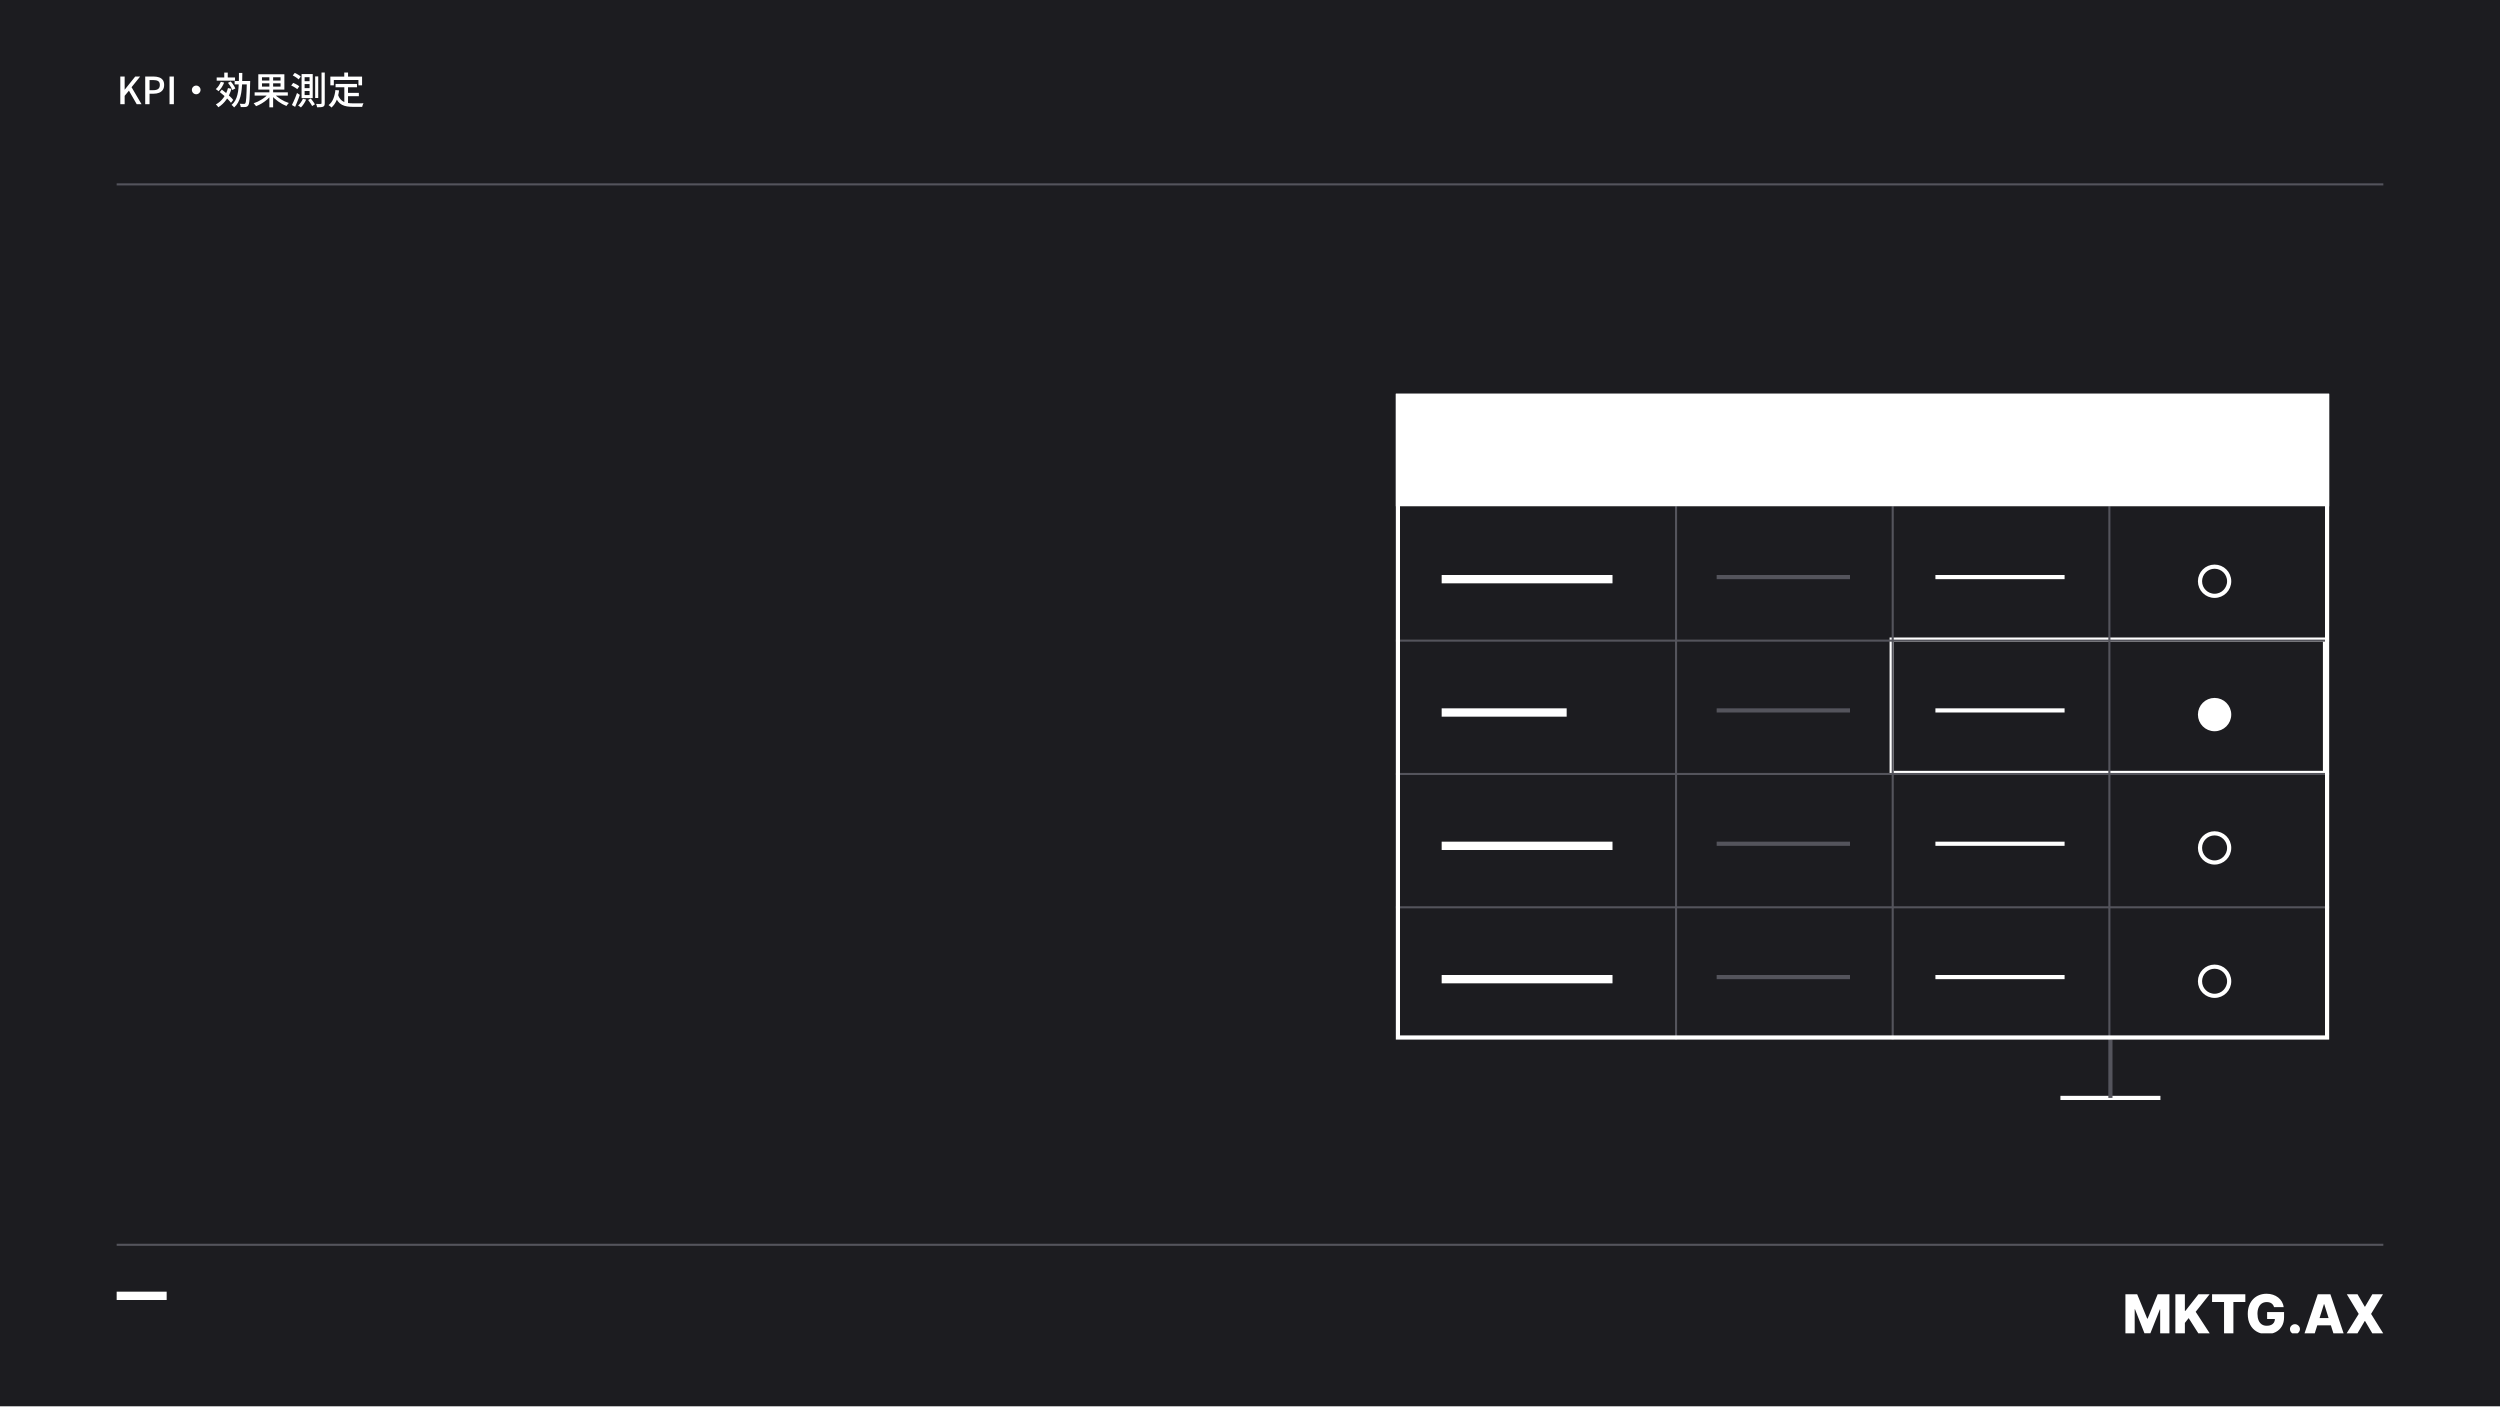
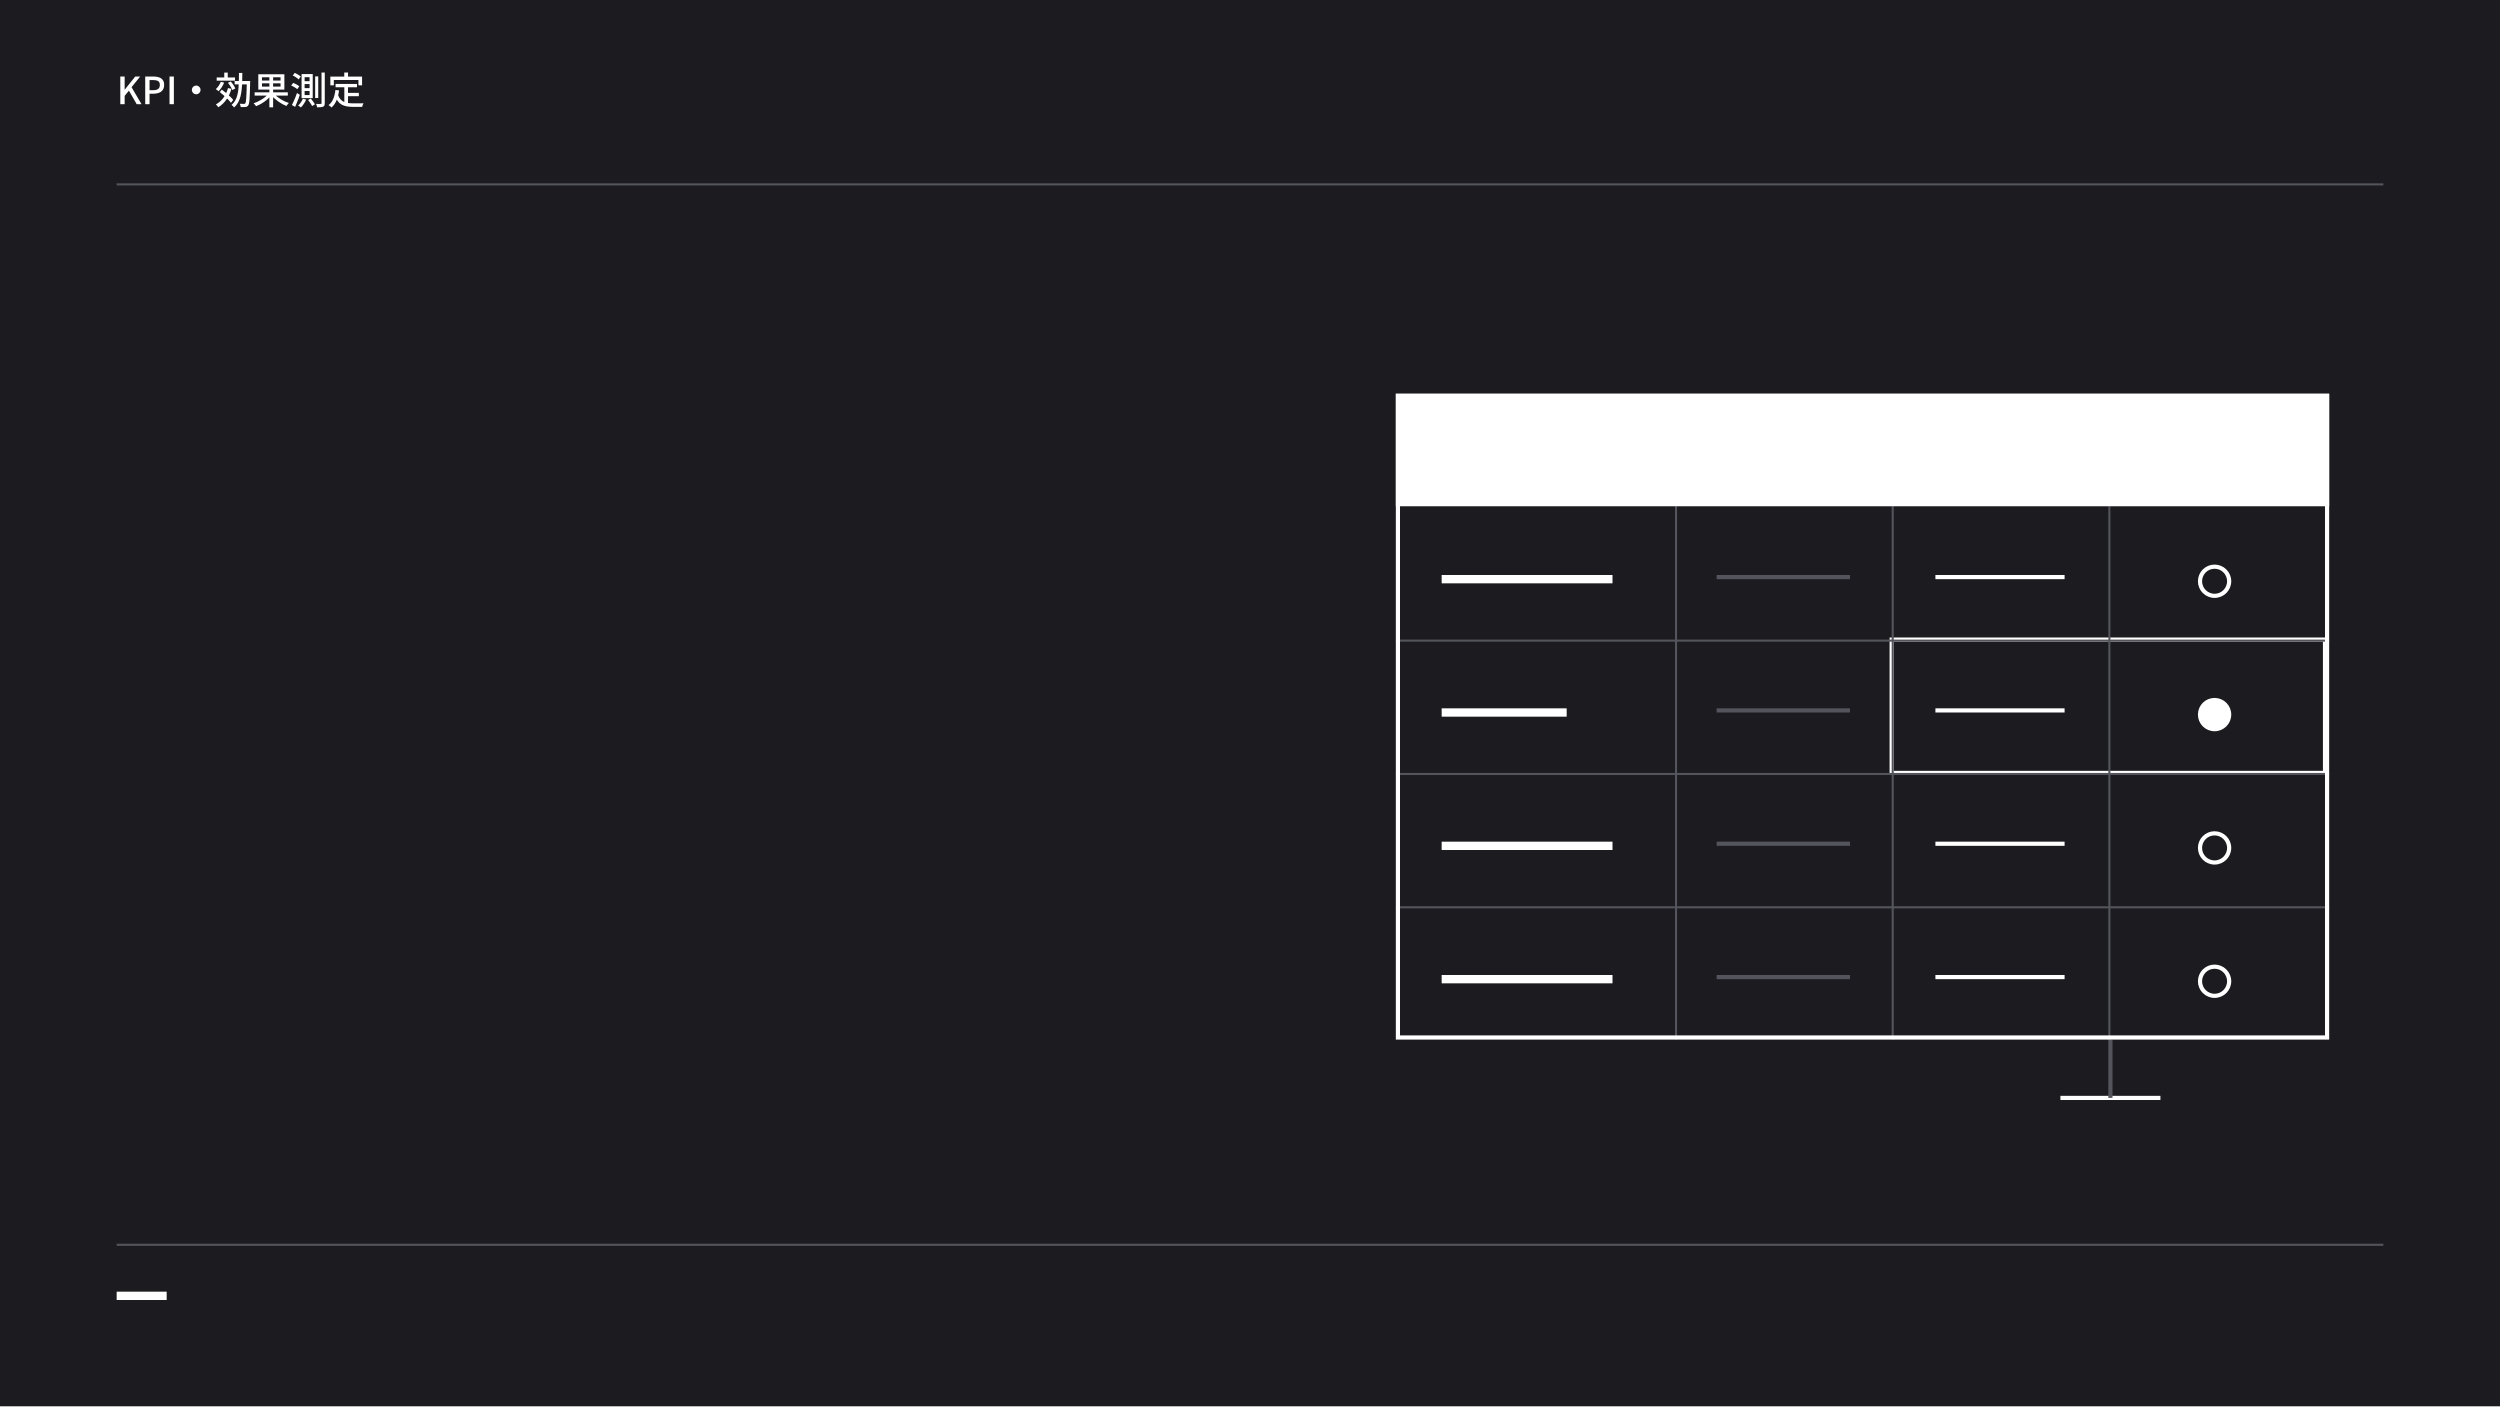
<svg xmlns="http://www.w3.org/2000/svg" width="1200" height="675" viewBox="0 0 1200 675" fill="none">
  <rect width="1200" height="675" fill="#1C1C20" />
  <path d="M57.746 50V36.734H59.834V43.016H59.888L64.91 36.734H67.268L63.146 41.864L67.934 50H65.612L61.886 43.52L59.834 46.004V50H57.746ZM69.699 50V36.734H73.713C74.709 36.734 75.585 36.866 76.341 37.13C77.097 37.382 77.691 37.802 78.123 38.39C78.567 38.966 78.789 39.758 78.789 40.766C78.789 41.726 78.573 42.518 78.141 43.142C77.709 43.754 77.115 44.216 76.359 44.528C75.615 44.828 74.757 44.978 73.785 44.978H71.787V50H69.699ZM71.787 43.286H73.605C74.649 43.286 75.429 43.082 75.945 42.674C76.461 42.266 76.719 41.63 76.719 40.766C76.719 39.878 76.449 39.266 75.909 38.93C75.369 38.594 74.571 38.426 73.515 38.426H71.787V43.286ZM81.371 50V36.734H83.459V50H81.371ZM94.18 41.072C94.564 41.072 94.912 41.168 95.224 41.36C95.536 41.552 95.788 41.804 95.98 42.116C96.172 42.416 96.268 42.764 96.268 43.16C96.268 43.532 96.172 43.88 95.98 44.204C95.788 44.516 95.536 44.768 95.224 44.96C94.924 45.152 94.576 45.248 94.18 45.248C93.808 45.248 93.46 45.158 93.136 44.978C92.824 44.786 92.572 44.534 92.38 44.222C92.188 43.898 92.092 43.544 92.092 43.16C92.092 42.776 92.182 42.428 92.362 42.116C92.554 41.804 92.806 41.552 93.118 41.36C93.442 41.168 93.796 41.072 94.18 41.072ZM104.008 37.184H112.81V38.714H104.008V37.184ZM107.644 34.862H109.318V37.814H107.644V34.862ZM105.988 39.254L107.59 39.65C107.278 40.43 106.882 41.192 106.402 41.936C105.922 42.668 105.424 43.292 104.908 43.808C104.812 43.712 104.68 43.598 104.512 43.466C104.356 43.334 104.194 43.208 104.026 43.088C103.858 42.968 103.708 42.866 103.576 42.782C104.092 42.338 104.56 41.804 104.98 41.18C105.4 40.544 105.736 39.902 105.988 39.254ZM109.426 42.278L111.1 42.62C110.524 44.612 109.702 46.352 108.634 47.84C107.578 49.328 106.3 50.546 104.8 51.494C104.728 51.374 104.62 51.224 104.476 51.044C104.332 50.876 104.182 50.702 104.026 50.522C103.87 50.354 103.732 50.222 103.612 50.126C105.064 49.334 106.276 48.272 107.248 46.94C108.22 45.596 108.946 44.042 109.426 42.278ZM109.426 39.758L110.74 39.092C111.04 39.428 111.334 39.794 111.622 40.19C111.922 40.586 112.186 40.982 112.414 41.378C112.654 41.774 112.834 42.134 112.954 42.458L111.532 43.214C111.412 42.902 111.238 42.542 111.01 42.134C110.794 41.726 110.548 41.318 110.272 40.91C109.996 40.49 109.714 40.106 109.426 39.758ZM105.502 44.204L106.492 43.016C107.14 43.496 107.812 44.03 108.508 44.618C109.216 45.206 109.876 45.794 110.488 46.382C111.1 46.958 111.586 47.486 111.946 47.966L110.866 49.352C110.518 48.86 110.044 48.314 109.444 47.714C108.856 47.102 108.214 46.49 107.518 45.878C106.834 45.266 106.162 44.708 105.502 44.204ZM112.63 38.876H119.146V40.496H112.63V38.876ZM118.48 38.876H120.082C120.082 38.876 120.082 38.93 120.082 39.038C120.082 39.134 120.082 39.248 120.082 39.38C120.082 39.5 120.076 39.596 120.064 39.668C120.028 41.552 119.986 43.148 119.938 44.456C119.902 45.764 119.848 46.838 119.776 47.678C119.716 48.506 119.632 49.148 119.524 49.604C119.428 50.048 119.308 50.372 119.164 50.576C118.984 50.84 118.792 51.026 118.588 51.134C118.396 51.242 118.15 51.314 117.85 51.35C117.586 51.386 117.244 51.404 116.824 51.404C116.416 51.416 115.99 51.41 115.546 51.386C115.534 51.146 115.486 50.876 115.402 50.576C115.318 50.276 115.204 50.012 115.06 49.784C115.504 49.82 115.912 49.844 116.284 49.856C116.656 49.868 116.932 49.874 117.112 49.874C117.256 49.874 117.376 49.856 117.472 49.82C117.568 49.772 117.658 49.694 117.742 49.586C117.85 49.442 117.94 49.16 118.012 48.74C118.096 48.32 118.162 47.714 118.21 46.922C118.27 46.118 118.318 45.092 118.354 43.844C118.402 42.584 118.444 41.054 118.48 39.254V38.876ZM114.7 35.024H116.32C116.308 36.416 116.284 37.772 116.248 39.092C116.224 40.412 116.146 41.678 116.014 42.89C115.894 44.102 115.696 45.242 115.42 46.31C115.144 47.366 114.76 48.338 114.268 49.226C113.776 50.114 113.146 50.9 112.378 51.584C112.246 51.38 112.054 51.158 111.802 50.918C111.562 50.678 111.34 50.492 111.136 50.36C111.856 49.748 112.444 49.04 112.9 48.236C113.356 47.42 113.704 46.52 113.944 45.536C114.196 44.552 114.37 43.502 114.466 42.386C114.574 41.258 114.64 40.076 114.664 38.84C114.688 37.604 114.7 36.332 114.7 35.024ZM122.224 44.33H138.154V45.896H122.224V44.33ZM129.298 36.23H131.098V51.512H129.298V36.23ZM128.776 45.05L130.18 45.662C129.628 46.418 128.956 47.138 128.164 47.822C127.372 48.506 126.52 49.118 125.608 49.658C124.708 50.198 123.802 50.636 122.89 50.972C122.806 50.828 122.692 50.666 122.548 50.486C122.416 50.318 122.278 50.15 122.134 49.982C121.99 49.814 121.858 49.676 121.738 49.568C122.41 49.352 123.076 49.088 123.736 48.776C124.408 48.452 125.056 48.092 125.68 47.696C126.316 47.3 126.898 46.88 127.426 46.436C127.954 45.98 128.404 45.518 128.776 45.05ZM131.512 44.96C131.896 45.416 132.358 45.866 132.898 46.31C133.438 46.754 134.026 47.174 134.662 47.57C135.298 47.966 135.958 48.326 136.642 48.65C137.326 48.962 137.998 49.226 138.658 49.442C138.538 49.55 138.4 49.694 138.244 49.874C138.1 50.042 137.962 50.21 137.83 50.378C137.698 50.558 137.584 50.726 137.488 50.882C136.828 50.618 136.156 50.3 135.472 49.928C134.8 49.544 134.14 49.124 133.492 48.668C132.844 48.2 132.232 47.702 131.656 47.174C131.092 46.646 130.594 46.106 130.162 45.554L131.512 44.96ZM125.752 39.992V41.558H134.662V39.992H125.752ZM125.752 37.094V38.642H134.662V37.094H125.752ZM123.988 35.654H136.498V42.998H123.988V35.654ZM146.218 40.352V42.296H148.594V40.352H146.218ZM146.218 43.682V45.626H148.594V43.682H146.218ZM146.218 37.058V38.966H148.594V37.058H146.218ZM144.76 35.564H150.106V47.102H144.76V35.564ZM147.892 48.002L149.17 47.282C149.41 47.57 149.656 47.882 149.908 48.218C150.172 48.554 150.412 48.884 150.628 49.208C150.856 49.532 151.036 49.82 151.168 50.072L149.818 50.9C149.698 50.636 149.53 50.336 149.314 50C149.098 49.664 148.864 49.322 148.612 48.974C148.372 48.626 148.132 48.302 147.892 48.002ZM145.39 47.39L146.956 47.822C146.656 48.506 146.278 49.19 145.822 49.874C145.366 50.558 144.904 51.128 144.436 51.584C144.34 51.488 144.208 51.38 144.04 51.26C143.872 51.152 143.704 51.038 143.536 50.918C143.368 50.81 143.218 50.726 143.086 50.666C143.554 50.258 143.992 49.76 144.4 49.172C144.808 48.584 145.138 47.99 145.39 47.39ZM154.336 34.808H155.884V49.496C155.884 49.976 155.83 50.342 155.722 50.594C155.614 50.846 155.416 51.044 155.128 51.188C154.852 51.32 154.48 51.404 154.012 51.44C153.544 51.488 152.944 51.512 152.212 51.512C152.188 51.284 152.128 51.014 152.032 50.702C151.936 50.39 151.828 50.114 151.708 49.874C152.212 49.886 152.668 49.898 153.076 49.91C153.496 49.91 153.778 49.904 153.922 49.892C154.078 49.892 154.186 49.868 154.246 49.82C154.306 49.76 154.336 49.658 154.336 49.514V34.808ZM151.276 36.662H152.752V47.03H151.276V36.662ZM140.53 36.212L141.484 34.988C141.82 35.132 142.168 35.306 142.528 35.51C142.9 35.702 143.248 35.906 143.572 36.122C143.896 36.338 144.16 36.548 144.364 36.752L143.338 38.12C143.158 37.916 142.906 37.7 142.582 37.472C142.27 37.232 141.934 37.004 141.574 36.788C141.214 36.56 140.866 36.368 140.53 36.212ZM139.774 41.054L140.728 39.794C141.076 39.926 141.436 40.082 141.808 40.262C142.18 40.442 142.528 40.634 142.852 40.838C143.188 41.042 143.458 41.24 143.662 41.432L142.69 42.8C142.486 42.62 142.222 42.422 141.898 42.206C141.574 41.99 141.226 41.78 140.854 41.576C140.482 41.372 140.122 41.198 139.774 41.054ZM140.116 50.414C140.368 49.946 140.632 49.394 140.908 48.758C141.196 48.122 141.484 47.45 141.772 46.742C142.06 46.022 142.324 45.32 142.564 44.636L143.932 45.536C143.716 46.16 143.482 46.808 143.23 47.48C142.978 48.152 142.714 48.812 142.438 49.46C142.174 50.108 141.916 50.72 141.664 51.296L140.116 50.414ZM161.068 40.28H171.346V41.9H161.068V40.28ZM166.18 44.582H172.246V46.184H166.18V44.582ZM165.28 41.18H167.044V50.108L165.28 49.874V41.18ZM160.996 43.214L162.76 43.394C162.52 45.218 162.106 46.826 161.518 48.218C160.93 49.598 160.126 50.732 159.106 51.62C159.022 51.512 158.89 51.38 158.71 51.224C158.542 51.08 158.362 50.936 158.17 50.792C157.99 50.648 157.834 50.534 157.702 50.45C158.698 49.706 159.448 48.716 159.952 47.48C160.468 46.232 160.816 44.81 160.996 43.214ZM162.238 45.5C162.538 46.376 162.928 47.09 163.408 47.642C163.888 48.182 164.44 48.596 165.064 48.884C165.7 49.16 166.396 49.352 167.152 49.46C167.908 49.556 168.718 49.604 169.582 49.604C169.75 49.604 169.99 49.604 170.302 49.604C170.614 49.604 170.962 49.604 171.346 49.604C171.742 49.604 172.138 49.604 172.534 49.604C172.942 49.592 173.314 49.586 173.65 49.586C173.998 49.586 174.274 49.58 174.478 49.568C174.394 49.7 174.31 49.868 174.226 50.072C174.142 50.288 174.064 50.504 173.992 50.72C173.932 50.936 173.884 51.128 173.848 51.296H172.948H169.492C168.436 51.296 167.464 51.224 166.576 51.08C165.688 50.936 164.884 50.678 164.164 50.306C163.444 49.934 162.808 49.4 162.256 48.704C161.704 48.008 161.236 47.108 160.852 46.004L162.238 45.5ZM165.244 34.826H167.062V37.886H165.244V34.826ZM158.566 36.77H173.794V40.964H172.048V38.39H160.24V40.964H158.566V36.77Z" fill="white" />
  <rect x="56" y="88" width="1088" height="1" fill="#54545C" />
  <rect x="989" y="526" width="48" height="2" fill="white" />
  <rect x="1012" y="499" width="2" height="28" fill="#54545C" />
  <g clip-path="url(#clip0_8_1634)">
    <rect x="908" y="307" width="208" height="64" stroke="white" stroke-width="2" />
    <circle cx="1063" cy="471" r="7" fill="#1C1C20" stroke="white" stroke-width="2" />
    <rect x="929" y="468" width="62" height="2" fill="white" />
    <rect x="824" y="468" width="64" height="2" fill="#54545C" />
    <rect x="692" y="468" width="82" height="4" fill="white" />
    <circle cx="1063" cy="407" r="7" fill="#1C1C20" stroke="white" stroke-width="2" />
    <rect x="929" y="404" width="62" height="2" fill="white" />
    <rect x="824" y="404" width="64" height="2" fill="#54545C" />
    <rect x="692" y="404" width="82" height="4" fill="white" />
    <circle cx="1063" cy="343" r="7" fill="white" stroke="white" stroke-width="2" />
    <rect x="929" y="340" width="62" height="2" fill="white" />
    <rect x="824" y="340" width="64" height="2" fill="#54545C" />
    <rect x="692" y="340" width="60" height="4" fill="white" />
    <circle cx="1063" cy="279" r="7" fill="#1C1C20" stroke="white" stroke-width="2" />
    <rect x="929" y="276" width="62" height="2" fill="white" />
    <rect x="824" y="276" width="64" height="2" fill="#54545C" />
    <rect x="692" y="276" width="82" height="4" fill="white" />
    <rect x="670" y="435" width="448" height="1" fill="#54545C" />
    <rect x="670" y="371" width="448" height="1" fill="#54545C" />
    <rect x="670" y="307" width="448" height="1" fill="#54545C" />
    <rect x="1012" y="243" width="1" height="256" fill="#54545C" />
    <rect x="908" y="243" width="1" height="256" fill="#54545C" />
    <rect x="804" y="243" width="1" height="256" fill="#54545C" />
    <rect x="670" y="189" width="448" height="54" fill="white" />
    <rect x="671" y="190" width="446" height="308" stroke="white" stroke-width="2" />
  </g>
  <rect x="56" y="597" width="1088" height="1" fill="#54545C" />
  <g clip-path="url(#clip1_8_1634)">
-     <path d="M1020.2 621.258H1025.85L1030.65 632.925H1030.87L1035.67 621.258H1041.32V640.103H1036.88V628.527H1036.73L1032.18 639.983H1029.34L1024.81 628.463H1024.65V640.103H1020.2V621.258ZM1044.18 640.103V621.258H1048.74V629.227H1048.99L1055.24 621.258H1060.61L1053.92 629.669L1060.73 640.103H1055.27L1050.56 632.695L1048.74 634.996V640.103H1044.18ZM1061.79 624.958V621.258H1077.76V624.958H1072.03V640.103H1067.54V624.958H1061.79ZM1091.53 627.414C1091.43 627.027 1091.27 626.687 1091.07 626.393C1090.87 626.092 1090.62 625.838 1090.32 625.629C1090.03 625.42 1089.69 625.263 1089.31 625.16C1088.93 625.049 1088.51 624.993 1088.05 624.993C1087.13 624.993 1086.34 625.215 1085.67 625.656C1085.01 626.098 1084.49 626.742 1084.13 627.589C1083.76 628.429 1083.58 629.45 1083.58 630.653C1083.58 631.861 1083.76 632.891 1084.11 633.745C1084.46 634.598 1084.97 635.247 1085.63 635.695C1086.3 636.143 1087.1 636.367 1088.05 636.367C1088.89 636.367 1089.6 636.232 1090.18 635.962C1090.76 635.686 1091.2 635.296 1091.51 634.794C1091.81 634.291 1091.96 633.699 1091.96 633.018L1092.81 633.119H1088.21V629.797H1096.35V632.291C1096.35 633.978 1095.99 635.423 1095.27 636.625C1094.56 637.827 1093.57 638.751 1092.33 639.394C1091.08 640.038 1089.64 640.361 1088.02 640.361C1086.21 640.361 1084.63 639.971 1083.26 639.192C1081.9 638.413 1080.84 637.302 1080.08 635.861C1079.31 634.413 1078.93 632.695 1078.93 630.708C1078.93 629.162 1079.16 627.791 1079.62 626.595C1080.08 625.393 1080.73 624.375 1081.55 623.54C1082.37 622.706 1083.33 622.074 1084.42 621.645C1085.52 621.215 1086.7 621 1087.96 621C1089.06 621 1090.07 621.156 1091.02 621.469C1091.96 621.782 1092.8 622.224 1093.52 622.795C1094.25 623.365 1094.84 624.043 1095.3 624.828C1095.75 625.613 1096.04 626.475 1096.15 627.414H1091.53ZM1101.58 640.37C1100.92 640.37 1100.35 640.137 1099.88 639.67C1099.41 639.204 1099.18 638.64 1099.18 637.977C1099.18 637.327 1099.41 636.772 1099.88 636.312C1100.35 635.845 1100.92 635.612 1101.58 635.612C1102.21 635.612 1102.77 635.845 1103.25 636.312C1103.73 636.772 1103.98 637.327 1103.98 637.977C1103.98 638.419 1103.86 638.821 1103.63 639.183C1103.41 639.545 1103.12 639.833 1102.76 640.048C1102.4 640.262 1102.01 640.37 1101.58 640.37ZM1111.05 640.103H1106.14L1112.52 621.258H1118.59L1124.97 640.103H1120.06L1115.63 626.006H1115.48L1111.05 640.103ZM1110.39 632.686H1120.65V636.146H1110.39V632.686ZM1131.62 621.258L1135.07 627.212H1135.22L1138.7 621.258H1143.82L1138.12 630.68L1144 640.103H1138.76L1135.22 634.085H1135.07L1131.53 640.103H1126.33L1132.18 630.68L1126.48 621.258H1131.62Z" fill="white" />
    <path d="M80 620H56V624H80V620Z" fill="white" />
  </g>
  <defs>
    <clipPath id="clip0_8_1634">
      <rect width="448" height="310" fill="#1C1C20" transform="translate(670 189)" />
    </clipPath>
    <clipPath id="clip1_8_1634">
      <rect width="1088" height="42" fill="#1C1C20" transform="translate(56 598)" />
    </clipPath>
  </defs>
</svg>
